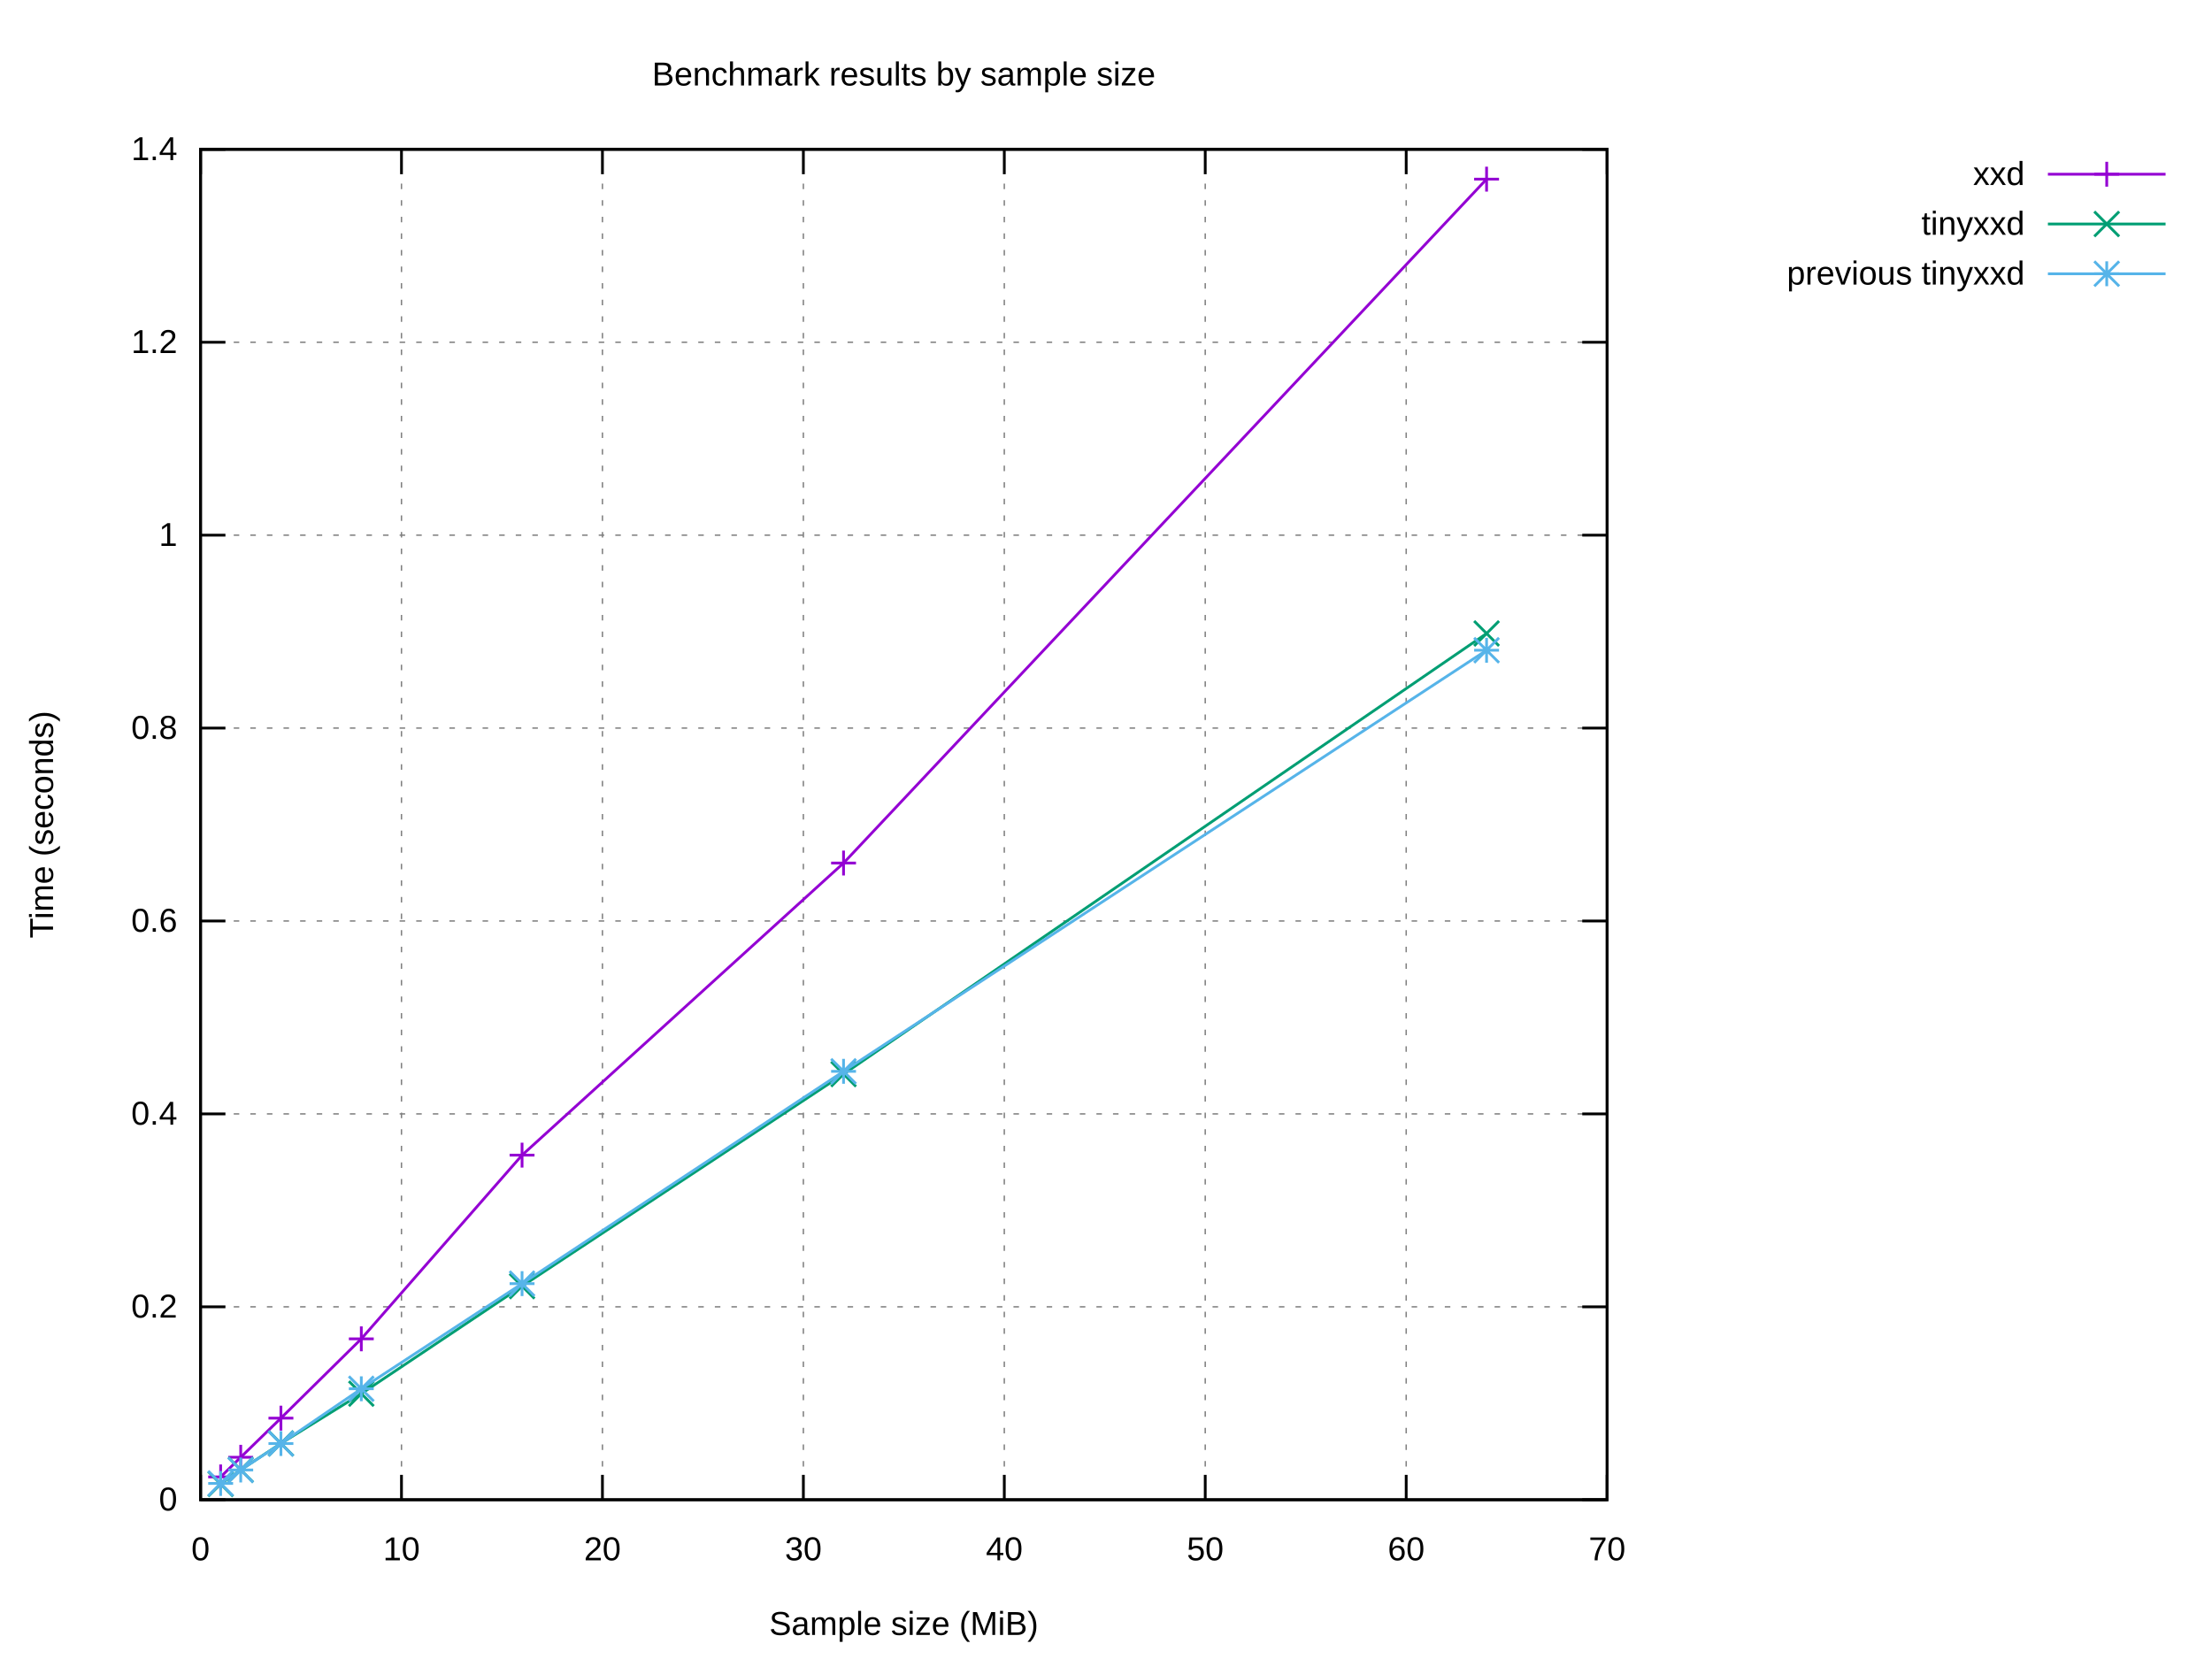
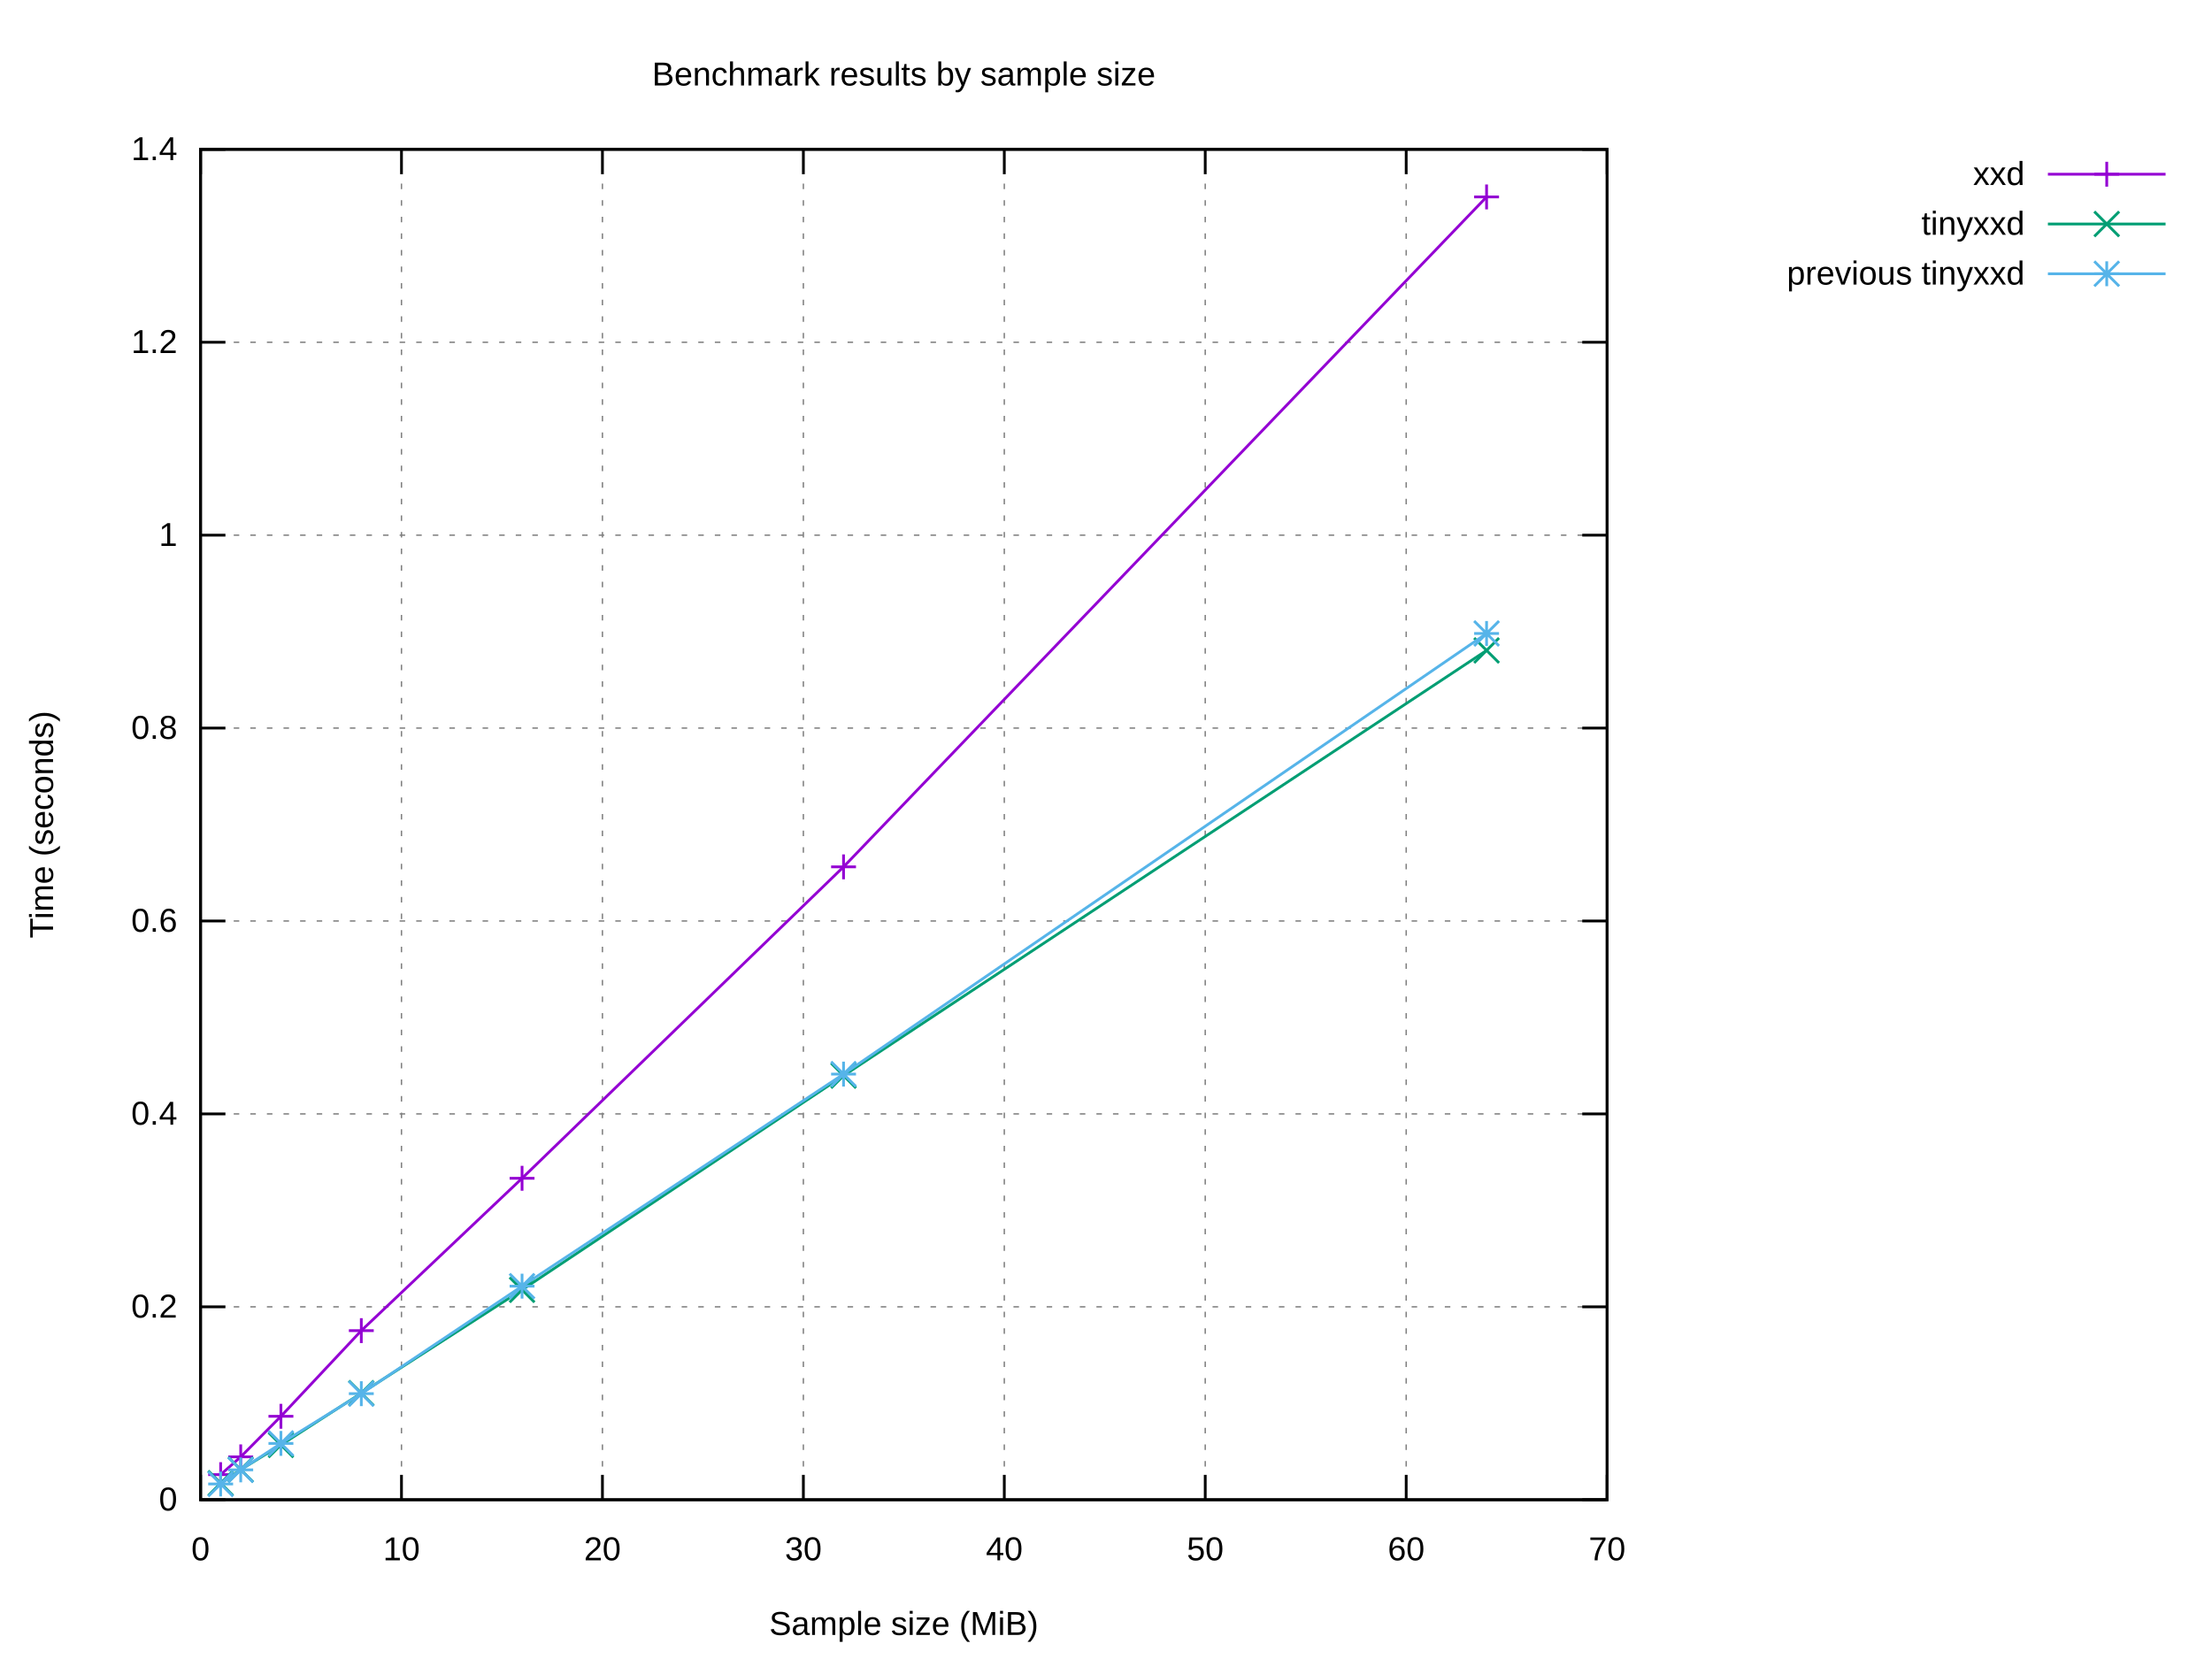
<svg xmlns="http://www.w3.org/2000/svg" xmlns:xlink="http://www.w3.org/1999/xlink" width="800" height="600" viewBox="0 0 800 600">
  <g id="gnuplot_canvas">
    <rect x="0" y="0" width="800" height="600" fill="#ffffff" />
    <defs>
      <circle id="gpDot" r="0.5" stroke-width="0.5" stroke="currentColor" />
      <path id="gpPt0" stroke-width="0.222" stroke="currentColor" d="M-1,0 h2 M0,-1 v2" />
      <path id="gpPt1" stroke-width="0.222" stroke="currentColor" d="M-1,-1 L1,1 M1,-1 L-1,1" />
      <path id="gpPt2" stroke-width="0.222" stroke="currentColor" d="M-1,0 L1,0 M0,-1 L0,1 M-1,-1 L1,1 M-1,1 L1,-1" />
      <rect id="gpPt3" stroke-width="0.222" stroke="currentColor" x="-1" y="-1" width="2" height="2" />
      <rect id="gpPt4" stroke-width="0.222" stroke="currentColor" fill="currentColor" x="-1" y="-1" width="2" height="2" />
      <circle id="gpPt5" stroke-width="0.222" stroke="currentColor" cx="0" cy="0" r="1" />
      <use xlink:href="#gpPt5" id="gpPt6" fill="currentColor" stroke="none" />
      <path id="gpPt7" stroke-width="0.222" stroke="currentColor" d="M0,-1.33 L-1.33,0.67 L1.33,0.67 z" />
      <use xlink:href="#gpPt7" id="gpPt8" fill="currentColor" stroke="none" />
      <use xlink:href="#gpPt7" id="gpPt9" stroke="currentColor" transform="rotate(180)" />
      <use xlink:href="#gpPt9" id="gpPt10" fill="currentColor" stroke="none" />
      <use xlink:href="#gpPt3" id="gpPt11" stroke="currentColor" transform="rotate(45)" />
      <use xlink:href="#gpPt11" id="gpPt12" fill="currentColor" stroke="none" />
      <path id="gpPt13" stroke-width="0.222" stroke="currentColor" d="M0,1.330 L1.265,0.411 L0.782,-1.067 L-0.782,-1.076 L-1.265,0.411 z" />
      <use xlink:href="#gpPt13" id="gpPt14" fill="currentColor" stroke="none" />
      <filter id="textbox" filterUnits="objectBoundingBox" x="0" y="0" height="1" width="1">
        <feFlood flood-color="#FFFFFF" flood-opacity="1" result="bgnd" />
        <feComposite in="SourceGraphic" in2="bgnd" operator="atop" />
      </filter>
      <filter id="greybox" filterUnits="objectBoundingBox" x="0" y="0" height="1" width="1">
        <feFlood flood-color="lightgrey" flood-opacity="1" result="grey" />
        <feComposite in="SourceGraphic" in2="grey" operator="atop" />
      </filter>
    </defs>
    <g fill="none" color="#FFFFFF" stroke="currentColor" stroke-width="1.00" stroke-linecap="butt" stroke-linejoin="miter">
</g>
    <g fill="none" color="black" stroke="currentColor" stroke-width="1.00" stroke-linecap="butt" stroke-linejoin="miter">
</g>
    <g fill="none" color="black" stroke="black" stroke-width="0.50" stroke-linecap="butt" stroke-linejoin="miter">
</g>
    <g fill="none" color="gray" stroke="currentColor" stroke-width="0.50" stroke-linecap="butt" stroke-linejoin="miter">
      <path stroke="gray" stroke-dasharray="2,4" class="gridline" d="M72.53,542.40 L581.24,542.40  " />
    </g>
    <g fill="none" color="gray" stroke="gray" stroke-width="1.00" stroke-linecap="butt" stroke-linejoin="miter">
</g>
    <g fill="none" color="black" stroke="currentColor" stroke-width="1.00" stroke-linecap="butt" stroke-linejoin="miter">
      <path stroke="black" d="M72.53,542.40 L81.53,542.40 M581.24,542.40 L572.24,542.40  " />
      <g transform="translate(64.14,546.30)" stroke="none" fill="black" font-family="Arial" font-size="12.00" text-anchor="end">
        <text>
          <tspan font-family="Arial"> 0</tspan>
        </text>
      </g>
    </g>
    <g fill="none" color="black" stroke="currentColor" stroke-width="1.00" stroke-linecap="butt" stroke-linejoin="miter">
</g>
    <g fill="none" color="black" stroke="black" stroke-width="0.50" stroke-linecap="butt" stroke-linejoin="miter">
</g>
    <g fill="none" color="gray" stroke="currentColor" stroke-width="0.50" stroke-linecap="butt" stroke-linejoin="miter">
      <path stroke="gray" stroke-dasharray="2,4" class="gridline" d="M72.53,472.63 L581.24,472.63  " />
    </g>
    <g fill="none" color="gray" stroke="gray" stroke-width="1.00" stroke-linecap="butt" stroke-linejoin="miter">
</g>
    <g fill="none" color="black" stroke="currentColor" stroke-width="1.00" stroke-linecap="butt" stroke-linejoin="miter">
      <path stroke="black" d="M72.53,472.63 L81.53,472.63 M581.24,472.63 L572.24,472.63  " />
      <g transform="translate(64.14,476.53)" stroke="none" fill="black" font-family="Arial" font-size="12.00" text-anchor="end">
        <text>
          <tspan font-family="Arial"> 0.2</tspan>
        </text>
      </g>
    </g>
    <g fill="none" color="black" stroke="currentColor" stroke-width="1.00" stroke-linecap="butt" stroke-linejoin="miter">
</g>
    <g fill="none" color="black" stroke="black" stroke-width="0.50" stroke-linecap="butt" stroke-linejoin="miter">
</g>
    <g fill="none" color="gray" stroke="currentColor" stroke-width="0.50" stroke-linecap="butt" stroke-linejoin="miter">
      <path stroke="gray" stroke-dasharray="2,4" class="gridline" d="M72.53,402.86 L581.24,402.86  " />
    </g>
    <g fill="none" color="gray" stroke="gray" stroke-width="1.00" stroke-linecap="butt" stroke-linejoin="miter">
</g>
    <g fill="none" color="black" stroke="currentColor" stroke-width="1.00" stroke-linecap="butt" stroke-linejoin="miter">
      <path stroke="black" d="M72.53,402.86 L81.53,402.86 M581.24,402.86 L572.24,402.86  " />
      <g transform="translate(64.14,406.76)" stroke="none" fill="black" font-family="Arial" font-size="12.00" text-anchor="end">
        <text>
          <tspan font-family="Arial"> 0.4</tspan>
        </text>
      </g>
    </g>
    <g fill="none" color="black" stroke="currentColor" stroke-width="1.00" stroke-linecap="butt" stroke-linejoin="miter">
</g>
    <g fill="none" color="black" stroke="black" stroke-width="0.50" stroke-linecap="butt" stroke-linejoin="miter">
</g>
    <g fill="none" color="gray" stroke="currentColor" stroke-width="0.50" stroke-linecap="butt" stroke-linejoin="miter">
      <path stroke="gray" stroke-dasharray="2,4" class="gridline" d="M72.53,333.09 L581.24,333.09  " />
    </g>
    <g fill="none" color="gray" stroke="gray" stroke-width="1.00" stroke-linecap="butt" stroke-linejoin="miter">
</g>
    <g fill="none" color="black" stroke="currentColor" stroke-width="1.00" stroke-linecap="butt" stroke-linejoin="miter">
      <path stroke="black" d="M72.53,333.09 L81.53,333.09 M581.24,333.09 L572.24,333.09  " />
      <g transform="translate(64.14,336.99)" stroke="none" fill="black" font-family="Arial" font-size="12.00" text-anchor="end">
        <text>
          <tspan font-family="Arial"> 0.6</tspan>
        </text>
      </g>
    </g>
    <g fill="none" color="black" stroke="currentColor" stroke-width="1.00" stroke-linecap="butt" stroke-linejoin="miter">
</g>
    <g fill="none" color="black" stroke="black" stroke-width="0.50" stroke-linecap="butt" stroke-linejoin="miter">
</g>
    <g fill="none" color="gray" stroke="currentColor" stroke-width="0.50" stroke-linecap="butt" stroke-linejoin="miter">
      <path stroke="gray" stroke-dasharray="2,4" class="gridline" d="M72.53,263.32 L581.24,263.32  " />
    </g>
    <g fill="none" color="gray" stroke="gray" stroke-width="1.00" stroke-linecap="butt" stroke-linejoin="miter">
</g>
    <g fill="none" color="black" stroke="currentColor" stroke-width="1.00" stroke-linecap="butt" stroke-linejoin="miter">
      <path stroke="black" d="M72.53,263.32 L81.53,263.32 M581.24,263.32 L572.24,263.32  " />
      <g transform="translate(64.14,267.22)" stroke="none" fill="black" font-family="Arial" font-size="12.00" text-anchor="end">
        <text>
          <tspan font-family="Arial"> 0.8</tspan>
        </text>
      </g>
    </g>
    <g fill="none" color="black" stroke="currentColor" stroke-width="1.00" stroke-linecap="butt" stroke-linejoin="miter">
</g>
    <g fill="none" color="black" stroke="black" stroke-width="0.50" stroke-linecap="butt" stroke-linejoin="miter">
</g>
    <g fill="none" color="gray" stroke="currentColor" stroke-width="0.50" stroke-linecap="butt" stroke-linejoin="miter">
      <path stroke="gray" stroke-dasharray="2,4" class="gridline" d="M72.53,193.55 L581.24,193.55  " />
    </g>
    <g fill="none" color="gray" stroke="gray" stroke-width="1.00" stroke-linecap="butt" stroke-linejoin="miter">
</g>
    <g fill="none" color="black" stroke="currentColor" stroke-width="1.00" stroke-linecap="butt" stroke-linejoin="miter">
      <path stroke="black" d="M72.53,193.55 L81.53,193.55 M581.24,193.55 L572.24,193.55  " />
      <g transform="translate(64.14,197.45)" stroke="none" fill="black" font-family="Arial" font-size="12.00" text-anchor="end">
        <text>
          <tspan font-family="Arial"> 1</tspan>
        </text>
      </g>
    </g>
    <g fill="none" color="black" stroke="currentColor" stroke-width="1.00" stroke-linecap="butt" stroke-linejoin="miter">
</g>
    <g fill="none" color="black" stroke="black" stroke-width="0.50" stroke-linecap="butt" stroke-linejoin="miter">
</g>
    <g fill="none" color="gray" stroke="currentColor" stroke-width="0.50" stroke-linecap="butt" stroke-linejoin="miter">
      <path stroke="gray" stroke-dasharray="2,4" class="gridline" d="M72.53,123.78 L581.24,123.78  " />
    </g>
    <g fill="none" color="gray" stroke="gray" stroke-width="1.00" stroke-linecap="butt" stroke-linejoin="miter">
</g>
    <g fill="none" color="black" stroke="currentColor" stroke-width="1.00" stroke-linecap="butt" stroke-linejoin="miter">
      <path stroke="black" d="M72.53,123.78 L81.53,123.78 M581.24,123.78 L572.24,123.78  " />
      <g transform="translate(64.14,127.68)" stroke="none" fill="black" font-family="Arial" font-size="12.00" text-anchor="end">
        <text>
          <tspan font-family="Arial"> 1.2</tspan>
        </text>
      </g>
    </g>
    <g fill="none" color="black" stroke="currentColor" stroke-width="1.00" stroke-linecap="butt" stroke-linejoin="miter">
</g>
    <g fill="none" color="black" stroke="black" stroke-width="0.50" stroke-linecap="butt" stroke-linejoin="miter">
</g>
    <g fill="none" color="gray" stroke="currentColor" stroke-width="0.50" stroke-linecap="butt" stroke-linejoin="miter">
      <path stroke="gray" stroke-dasharray="2,4" class="gridline" d="M72.53,54.01 L581.24,54.01  " />
    </g>
    <g fill="none" color="gray" stroke="gray" stroke-width="1.00" stroke-linecap="butt" stroke-linejoin="miter">
</g>
    <g fill="none" color="black" stroke="currentColor" stroke-width="1.00" stroke-linecap="butt" stroke-linejoin="miter">
      <path stroke="black" d="M72.53,54.01 L81.53,54.01 M581.24,54.01 L572.24,54.01  " />
      <g transform="translate(64.14,57.91)" stroke="none" fill="black" font-family="Arial" font-size="12.00" text-anchor="end">
        <text>
          <tspan font-family="Arial"> 1.4</tspan>
        </text>
      </g>
    </g>
    <g fill="none" color="black" stroke="currentColor" stroke-width="1.00" stroke-linecap="butt" stroke-linejoin="miter">
</g>
    <g fill="none" color="black" stroke="black" stroke-width="0.50" stroke-linecap="butt" stroke-linejoin="miter">
</g>
    <g fill="none" color="gray" stroke="currentColor" stroke-width="0.50" stroke-linecap="butt" stroke-linejoin="miter">
      <path stroke="gray" stroke-dasharray="2,4" class="gridline" d="M72.53,542.40 L72.53,54.01  " />
    </g>
    <g fill="none" color="gray" stroke="gray" stroke-width="1.00" stroke-linecap="butt" stroke-linejoin="miter">
</g>
    <g fill="none" color="black" stroke="currentColor" stroke-width="1.00" stroke-linecap="butt" stroke-linejoin="miter">
      <path stroke="black" d="M72.53,542.40 L72.53,533.40 M72.53,54.01 L72.53,63.01  " />
      <g transform="translate(72.53,564.30)" stroke="none" fill="black" font-family="Arial" font-size="12.00" text-anchor="middle">
        <text>
          <tspan font-family="Arial"> 0</tspan>
        </text>
      </g>
    </g>
    <g fill="none" color="black" stroke="currentColor" stroke-width="1.00" stroke-linecap="butt" stroke-linejoin="miter">
</g>
    <g fill="none" color="black" stroke="black" stroke-width="0.50" stroke-linecap="butt" stroke-linejoin="miter">
</g>
    <g fill="none" color="gray" stroke="currentColor" stroke-width="0.50" stroke-linecap="butt" stroke-linejoin="miter">
      <path stroke="gray" stroke-dasharray="2,4" class="gridline" d="M145.20,542.40 L145.20,54.01  " />
    </g>
    <g fill="none" color="gray" stroke="gray" stroke-width="1.00" stroke-linecap="butt" stroke-linejoin="miter">
</g>
    <g fill="none" color="black" stroke="currentColor" stroke-width="1.00" stroke-linecap="butt" stroke-linejoin="miter">
      <path stroke="black" d="M145.20,542.40 L145.20,533.40 M145.20,54.01 L145.20,63.01  " />
      <g transform="translate(145.20,564.30)" stroke="none" fill="black" font-family="Arial" font-size="12.00" text-anchor="middle">
        <text>
          <tspan font-family="Arial"> 10</tspan>
        </text>
      </g>
    </g>
    <g fill="none" color="black" stroke="currentColor" stroke-width="1.00" stroke-linecap="butt" stroke-linejoin="miter">
</g>
    <g fill="none" color="black" stroke="black" stroke-width="0.50" stroke-linecap="butt" stroke-linejoin="miter">
</g>
    <g fill="none" color="gray" stroke="currentColor" stroke-width="0.50" stroke-linecap="butt" stroke-linejoin="miter">
      <path stroke="gray" stroke-dasharray="2,4" class="gridline" d="M217.88,542.40 L217.88,54.01  " />
    </g>
    <g fill="none" color="gray" stroke="gray" stroke-width="1.00" stroke-linecap="butt" stroke-linejoin="miter">
</g>
    <g fill="none" color="black" stroke="currentColor" stroke-width="1.00" stroke-linecap="butt" stroke-linejoin="miter">
      <path stroke="black" d="M217.88,542.40 L217.88,533.40 M217.88,54.01 L217.88,63.01  " />
      <g transform="translate(217.88,564.30)" stroke="none" fill="black" font-family="Arial" font-size="12.00" text-anchor="middle">
        <text>
          <tspan font-family="Arial"> 20</tspan>
        </text>
      </g>
    </g>
    <g fill="none" color="black" stroke="currentColor" stroke-width="1.00" stroke-linecap="butt" stroke-linejoin="miter">
</g>
    <g fill="none" color="black" stroke="black" stroke-width="0.50" stroke-linecap="butt" stroke-linejoin="miter">
</g>
    <g fill="none" color="gray" stroke="currentColor" stroke-width="0.50" stroke-linecap="butt" stroke-linejoin="miter">
      <path stroke="gray" stroke-dasharray="2,4" class="gridline" d="M290.55,542.40 L290.55,54.01  " />
    </g>
    <g fill="none" color="gray" stroke="gray" stroke-width="1.00" stroke-linecap="butt" stroke-linejoin="miter">
</g>
    <g fill="none" color="black" stroke="currentColor" stroke-width="1.00" stroke-linecap="butt" stroke-linejoin="miter">
      <path stroke="black" d="M290.55,542.40 L290.55,533.40 M290.55,54.01 L290.55,63.01  " />
      <g transform="translate(290.55,564.30)" stroke="none" fill="black" font-family="Arial" font-size="12.00" text-anchor="middle">
        <text>
          <tspan font-family="Arial"> 30</tspan>
        </text>
      </g>
    </g>
    <g fill="none" color="black" stroke="currentColor" stroke-width="1.00" stroke-linecap="butt" stroke-linejoin="miter">
</g>
    <g fill="none" color="black" stroke="black" stroke-width="0.50" stroke-linecap="butt" stroke-linejoin="miter">
</g>
    <g fill="none" color="gray" stroke="currentColor" stroke-width="0.50" stroke-linecap="butt" stroke-linejoin="miter">
      <path stroke="gray" stroke-dasharray="2,4" class="gridline" d="M363.22,542.40 L363.22,54.01  " />
    </g>
    <g fill="none" color="gray" stroke="gray" stroke-width="1.00" stroke-linecap="butt" stroke-linejoin="miter">
</g>
    <g fill="none" color="black" stroke="currentColor" stroke-width="1.00" stroke-linecap="butt" stroke-linejoin="miter">
      <path stroke="black" d="M363.22,542.40 L363.22,533.40 M363.22,54.01 L363.22,63.01  " />
      <g transform="translate(363.22,564.30)" stroke="none" fill="black" font-family="Arial" font-size="12.00" text-anchor="middle">
        <text>
          <tspan font-family="Arial"> 40</tspan>
        </text>
      </g>
    </g>
    <g fill="none" color="black" stroke="currentColor" stroke-width="1.00" stroke-linecap="butt" stroke-linejoin="miter">
</g>
    <g fill="none" color="black" stroke="black" stroke-width="0.50" stroke-linecap="butt" stroke-linejoin="miter">
</g>
    <g fill="none" color="gray" stroke="currentColor" stroke-width="0.50" stroke-linecap="butt" stroke-linejoin="miter">
      <path stroke="gray" stroke-dasharray="2,4" class="gridline" d="M435.89,542.40 L435.89,54.01  " />
    </g>
    <g fill="none" color="gray" stroke="gray" stroke-width="1.00" stroke-linecap="butt" stroke-linejoin="miter">
</g>
    <g fill="none" color="black" stroke="currentColor" stroke-width="1.00" stroke-linecap="butt" stroke-linejoin="miter">
      <path stroke="black" d="M435.89,542.40 L435.89,533.40 M435.89,54.01 L435.89,63.01  " />
      <g transform="translate(435.89,564.30)" stroke="none" fill="black" font-family="Arial" font-size="12.00" text-anchor="middle">
        <text>
          <tspan font-family="Arial"> 50</tspan>
        </text>
      </g>
    </g>
    <g fill="none" color="black" stroke="currentColor" stroke-width="1.00" stroke-linecap="butt" stroke-linejoin="miter">
</g>
    <g fill="none" color="black" stroke="black" stroke-width="0.50" stroke-linecap="butt" stroke-linejoin="miter">
</g>
    <g fill="none" color="gray" stroke="currentColor" stroke-width="0.50" stroke-linecap="butt" stroke-linejoin="miter">
      <path stroke="gray" stroke-dasharray="2,4" class="gridline" d="M508.57,542.40 L508.57,54.01  " />
    </g>
    <g fill="none" color="gray" stroke="gray" stroke-width="1.00" stroke-linecap="butt" stroke-linejoin="miter">
</g>
    <g fill="none" color="black" stroke="currentColor" stroke-width="1.00" stroke-linecap="butt" stroke-linejoin="miter">
      <path stroke="black" d="M508.57,542.40 L508.57,533.40 M508.57,54.01 L508.57,63.01  " />
      <g transform="translate(508.57,564.30)" stroke="none" fill="black" font-family="Arial" font-size="12.00" text-anchor="middle">
        <text>
          <tspan font-family="Arial"> 60</tspan>
        </text>
      </g>
    </g>
    <g fill="none" color="black" stroke="currentColor" stroke-width="1.00" stroke-linecap="butt" stroke-linejoin="miter">
</g>
    <g fill="none" color="black" stroke="black" stroke-width="0.50" stroke-linecap="butt" stroke-linejoin="miter">
</g>
    <g fill="none" color="gray" stroke="currentColor" stroke-width="0.50" stroke-linecap="butt" stroke-linejoin="miter">
      <path stroke="gray" stroke-dasharray="2,4" class="gridline" d="M581.24,542.40 L581.24,54.01  " />
    </g>
    <g fill="none" color="gray" stroke="gray" stroke-width="1.00" stroke-linecap="butt" stroke-linejoin="miter">
</g>
    <g fill="none" color="black" stroke="currentColor" stroke-width="1.00" stroke-linecap="butt" stroke-linejoin="miter">
      <path stroke="black" d="M581.24,542.40 L581.24,533.40 M581.24,54.01 L581.24,63.01  " />
      <g transform="translate(581.24,564.30)" stroke="none" fill="black" font-family="Arial" font-size="12.00" text-anchor="middle">
        <text>
          <tspan font-family="Arial"> 70</tspan>
        </text>
      </g>
    </g>
    <g fill="none" color="black" stroke="currentColor" stroke-width="1.00" stroke-linecap="butt" stroke-linejoin="miter">
</g>
    <g fill="none" color="black" stroke="currentColor" stroke-width="1.00" stroke-linecap="butt" stroke-linejoin="miter">
      <path stroke="black" d="M72.53,54.01 L72.53,542.40 L581.24,542.40 L581.24,54.01 L72.53,54.01 Z  " />
    </g>
    <g fill="none" color="black" stroke="currentColor" stroke-width="1.00" stroke-linecap="butt" stroke-linejoin="miter">
</g>
    <g id="gnuplot_plot_1">
      <g fill="none" color="black" stroke="currentColor" stroke-width="1.00" stroke-linecap="butt" stroke-linejoin="miter">
        <g transform="translate(732.26,66.91)" stroke="none" fill="black" font-family="Arial" font-size="12.00" text-anchor="end">
          <text>
            <tspan font-family="Arial">xxd</tspan>
          </text>
        </g>
      </g>
      <g fill="none" color="black" stroke="currentColor" stroke-width="1.00" stroke-linecap="butt" stroke-linejoin="miter">
-         <path stroke="rgb(148,   0, 211)" d="M740.65,63.01 L783.21,63.01 M537.64,64.79 L305.08,312.13 L188.81,417.77 L130.67,484.21 L101.60,512.89 L87.06,527.04   L79.80,534.15  " />
-         <use xlink:href="#gpPt0" transform="translate(537.64,64.79) scale(4.50)" color="rgb(148,   0, 211)" />
-         <use xlink:href="#gpPt0" transform="translate(305.08,312.13) scale(4.50)" color="rgb(148,   0, 211)" />
-         <use xlink:href="#gpPt0" transform="translate(188.81,417.77) scale(4.50)" color="rgb(148,   0, 211)" />
-         <use xlink:href="#gpPt0" transform="translate(130.67,484.21) scale(4.50)" color="rgb(148,   0, 211)" />
-         <use xlink:href="#gpPt0" transform="translate(101.60,512.89) scale(4.50)" color="rgb(148,   0, 211)" />
-         <use xlink:href="#gpPt0" transform="translate(87.06,527.04) scale(4.50)" color="rgb(148,   0, 211)" />
-         <use xlink:href="#gpPt0" transform="translate(79.80,534.15) scale(4.50)" color="rgb(148,   0, 211)" />
+         <path stroke="rgb(148,   0, 211)" d="M740.65,63.01 L783.21,63.01 M537.64,71.22 L305.08,313.51 L188.81,426.14 L130.67,481.24 L101.60,512.22 L87.06,526.89   L79.80,533.32  " />
+         <use xlink:href="#gpPt0" transform="translate(537.64,71.22) scale(4.50)" color="rgb(148,   0, 211)" />
+         <use xlink:href="#gpPt0" transform="translate(305.08,313.51) scale(4.50)" color="rgb(148,   0, 211)" />
+         <use xlink:href="#gpPt0" transform="translate(188.81,426.14) scale(4.50)" color="rgb(148,   0, 211)" />
+         <use xlink:href="#gpPt0" transform="translate(130.67,481.24) scale(4.50)" color="rgb(148,   0, 211)" />
+         <use xlink:href="#gpPt0" transform="translate(101.60,512.22) scale(4.50)" color="rgb(148,   0, 211)" />
+         <use xlink:href="#gpPt0" transform="translate(87.06,526.89) scale(4.50)" color="rgb(148,   0, 211)" />
+         <use xlink:href="#gpPt0" transform="translate(79.80,533.32) scale(4.50)" color="rgb(148,   0, 211)" />
        <use xlink:href="#gpPt0" transform="translate(761.93,63.01) scale(4.50)" color="rgb(148,   0, 211)" />
      </g>
    </g>
    <g id="gnuplot_plot_2">
      <g fill="none" color="black" stroke="currentColor" stroke-width="1.00" stroke-linecap="butt" stroke-linejoin="miter">
        <g transform="translate(732.26,84.91)" stroke="none" fill="black" font-family="Arial" font-size="12.00" text-anchor="end">
          <text>
            <tspan font-family="Arial">tinyxxd</tspan>
          </text>
        </g>
      </g>
      <g fill="none" color="black" stroke="currentColor" stroke-width="1.00" stroke-linecap="butt" stroke-linejoin="miter">
-         <path stroke="rgb(  0, 158, 115)" d="M740.65,81.01 L783.21,81.01 M537.64,229.10 L305.08,388.46 L188.81,465.16 L130.67,504.04 L101.60,522.03 L87.06,531.60   L79.80,536.70  " />
-         <use xlink:href="#gpPt1" transform="translate(537.64,229.10) scale(4.50)" color="rgb(  0, 158, 115)" />
-         <use xlink:href="#gpPt1" transform="translate(305.08,388.46) scale(4.50)" color="rgb(  0, 158, 115)" />
-         <use xlink:href="#gpPt1" transform="translate(188.81,465.16) scale(4.50)" color="rgb(  0, 158, 115)" />
-         <use xlink:href="#gpPt1" transform="translate(130.67,504.04) scale(4.50)" color="rgb(  0, 158, 115)" />
-         <use xlink:href="#gpPt1" transform="translate(101.60,522.03) scale(4.50)" color="rgb(  0, 158, 115)" />
-         <use xlink:href="#gpPt1" transform="translate(87.06,531.60) scale(4.50)" color="rgb(  0, 158, 115)" />
-         <use xlink:href="#gpPt1" transform="translate(79.80,536.70) scale(4.50)" color="rgb(  0, 158, 115)" />
+         <path stroke="rgb(  0, 158, 115)" d="M740.65,81.01 L783.21,81.01 M537.64,235.23 L305.08,389.02 L188.81,466.49 L130.67,503.85 L101.60,522.58 L87.06,531.51   L79.80,536.41  " />
+         <use xlink:href="#gpPt1" transform="translate(537.64,235.23) scale(4.50)" color="rgb(  0, 158, 115)" />
+         <use xlink:href="#gpPt1" transform="translate(305.08,389.02) scale(4.50)" color="rgb(  0, 158, 115)" />
+         <use xlink:href="#gpPt1" transform="translate(188.81,466.49) scale(4.50)" color="rgb(  0, 158, 115)" />
+         <use xlink:href="#gpPt1" transform="translate(130.67,503.85) scale(4.50)" color="rgb(  0, 158, 115)" />
+         <use xlink:href="#gpPt1" transform="translate(101.60,522.58) scale(4.50)" color="rgb(  0, 158, 115)" />
+         <use xlink:href="#gpPt1" transform="translate(87.06,531.51) scale(4.50)" color="rgb(  0, 158, 115)" />
+         <use xlink:href="#gpPt1" transform="translate(79.80,536.41) scale(4.50)" color="rgb(  0, 158, 115)" />
        <use xlink:href="#gpPt1" transform="translate(761.93,81.01) scale(4.50)" color="rgb(  0, 158, 115)" />
      </g>
    </g>
    <g id="gnuplot_plot_3">
      <g fill="none" color="black" stroke="currentColor" stroke-width="1.00" stroke-linecap="butt" stroke-linejoin="miter">
        <g transform="translate(732.26,102.91)" stroke="none" fill="black" font-family="Arial" font-size="12.00" text-anchor="end">
          <text>
            <tspan font-family="Arial">previous tinyxxd</tspan>
          </text>
        </g>
      </g>
      <g fill="none" color="black" stroke="currentColor" stroke-width="1.00" stroke-linecap="butt" stroke-linejoin="miter">
-         <path stroke="rgb( 86, 180, 233)" d="M740.65,99.01 L783.21,99.01 M537.64,235.17 L305.08,387.46 L188.81,464.24 L130.67,502.27 L101.60,522.08 L87.06,531.64   L79.80,536.51  " />
-         <use xlink:href="#gpPt2" transform="translate(537.64,235.17) scale(4.50)" color="rgb( 86, 180, 233)" />
-         <use xlink:href="#gpPt2" transform="translate(305.08,387.46) scale(4.50)" color="rgb( 86, 180, 233)" />
-         <use xlink:href="#gpPt2" transform="translate(188.81,464.24) scale(4.50)" color="rgb( 86, 180, 233)" />
-         <use xlink:href="#gpPt2" transform="translate(130.67,502.27) scale(4.50)" color="rgb( 86, 180, 233)" />
-         <use xlink:href="#gpPt2" transform="translate(101.60,522.08) scale(4.50)" color="rgb( 86, 180, 233)" />
-         <use xlink:href="#gpPt2" transform="translate(87.06,531.64) scale(4.50)" color="rgb( 86, 180, 233)" />
-         <use xlink:href="#gpPt2" transform="translate(79.80,536.51) scale(4.50)" color="rgb( 86, 180, 233)" />
+         <path stroke="rgb( 86, 180, 233)" d="M740.65,99.01 L783.21,99.01 M537.64,229.10 L305.08,388.46 L188.81,465.16 L130.67,504.04 L101.60,522.03 L87.06,531.60   L79.80,536.70  " />
+         <use xlink:href="#gpPt2" transform="translate(537.64,229.10) scale(4.50)" color="rgb( 86, 180, 233)" />
+         <use xlink:href="#gpPt2" transform="translate(305.08,388.46) scale(4.50)" color="rgb( 86, 180, 233)" />
+         <use xlink:href="#gpPt2" transform="translate(188.81,465.16) scale(4.50)" color="rgb( 86, 180, 233)" />
+         <use xlink:href="#gpPt2" transform="translate(130.67,504.04) scale(4.50)" color="rgb( 86, 180, 233)" />
+         <use xlink:href="#gpPt2" transform="translate(101.60,522.03) scale(4.50)" color="rgb( 86, 180, 233)" />
+         <use xlink:href="#gpPt2" transform="translate(87.06,531.60) scale(4.50)" color="rgb( 86, 180, 233)" />
+         <use xlink:href="#gpPt2" transform="translate(79.80,536.70) scale(4.50)" color="rgb( 86, 180, 233)" />
        <use xlink:href="#gpPt2" transform="translate(761.93,99.01) scale(4.50)" color="rgb( 86, 180, 233)" />
      </g>
    </g>
    <g fill="none" color="#FFFFFF" stroke="rgb( 86, 180, 233)" stroke-width="2.00" stroke-linecap="butt" stroke-linejoin="miter">
</g>
    <g fill="none" color="black" stroke="currentColor" stroke-width="2.00" stroke-linecap="butt" stroke-linejoin="miter">
</g>
    <g fill="none" color="black" stroke="black" stroke-width="1.00" stroke-linecap="butt" stroke-linejoin="miter">
</g>
    <g fill="none" color="black" stroke="currentColor" stroke-width="1.00" stroke-linecap="butt" stroke-linejoin="miter">
      <path stroke="black" d="M72.53,54.01 L72.53,542.40 L581.24,542.40 L581.24,54.01 L72.53,54.01 Z  " />
      <g transform="translate(19.18,298.21) rotate(270.00)" stroke="none" fill="black" font-family="Arial" font-size="12.00" text-anchor="middle">
        <text>
          <tspan font-family="Arial">Time (seconds)</tspan>
        </text>
      </g>
    </g>
    <g fill="none" color="black" stroke="currentColor" stroke-width="1.00" stroke-linecap="butt" stroke-linejoin="miter">
      <g transform="translate(326.88,591.30)" stroke="none" fill="black" font-family="Arial" font-size="12.00" text-anchor="middle">
        <text>
          <tspan font-family="Arial">Sample size (MiB)</tspan>
        </text>
      </g>
    </g>
    <g fill="none" color="black" stroke="currentColor" stroke-width="1.00" stroke-linecap="butt" stroke-linejoin="miter">
</g>
    <g fill="none" color="black" stroke="currentColor" stroke-width="1.00" stroke-linecap="butt" stroke-linejoin="miter">
      <g transform="translate(326.88,30.91)" stroke="none" fill="black" font-family="Arial" font-size="12.00" text-anchor="middle">
        <text>
          <tspan font-family="Arial">Benchmark results by sample size</tspan>
        </text>
      </g>
    </g>
    <g fill="none" color="black" stroke="currentColor" stroke-width="1.00" stroke-linecap="butt" stroke-linejoin="miter">
</g>
  </g>
</svg>
